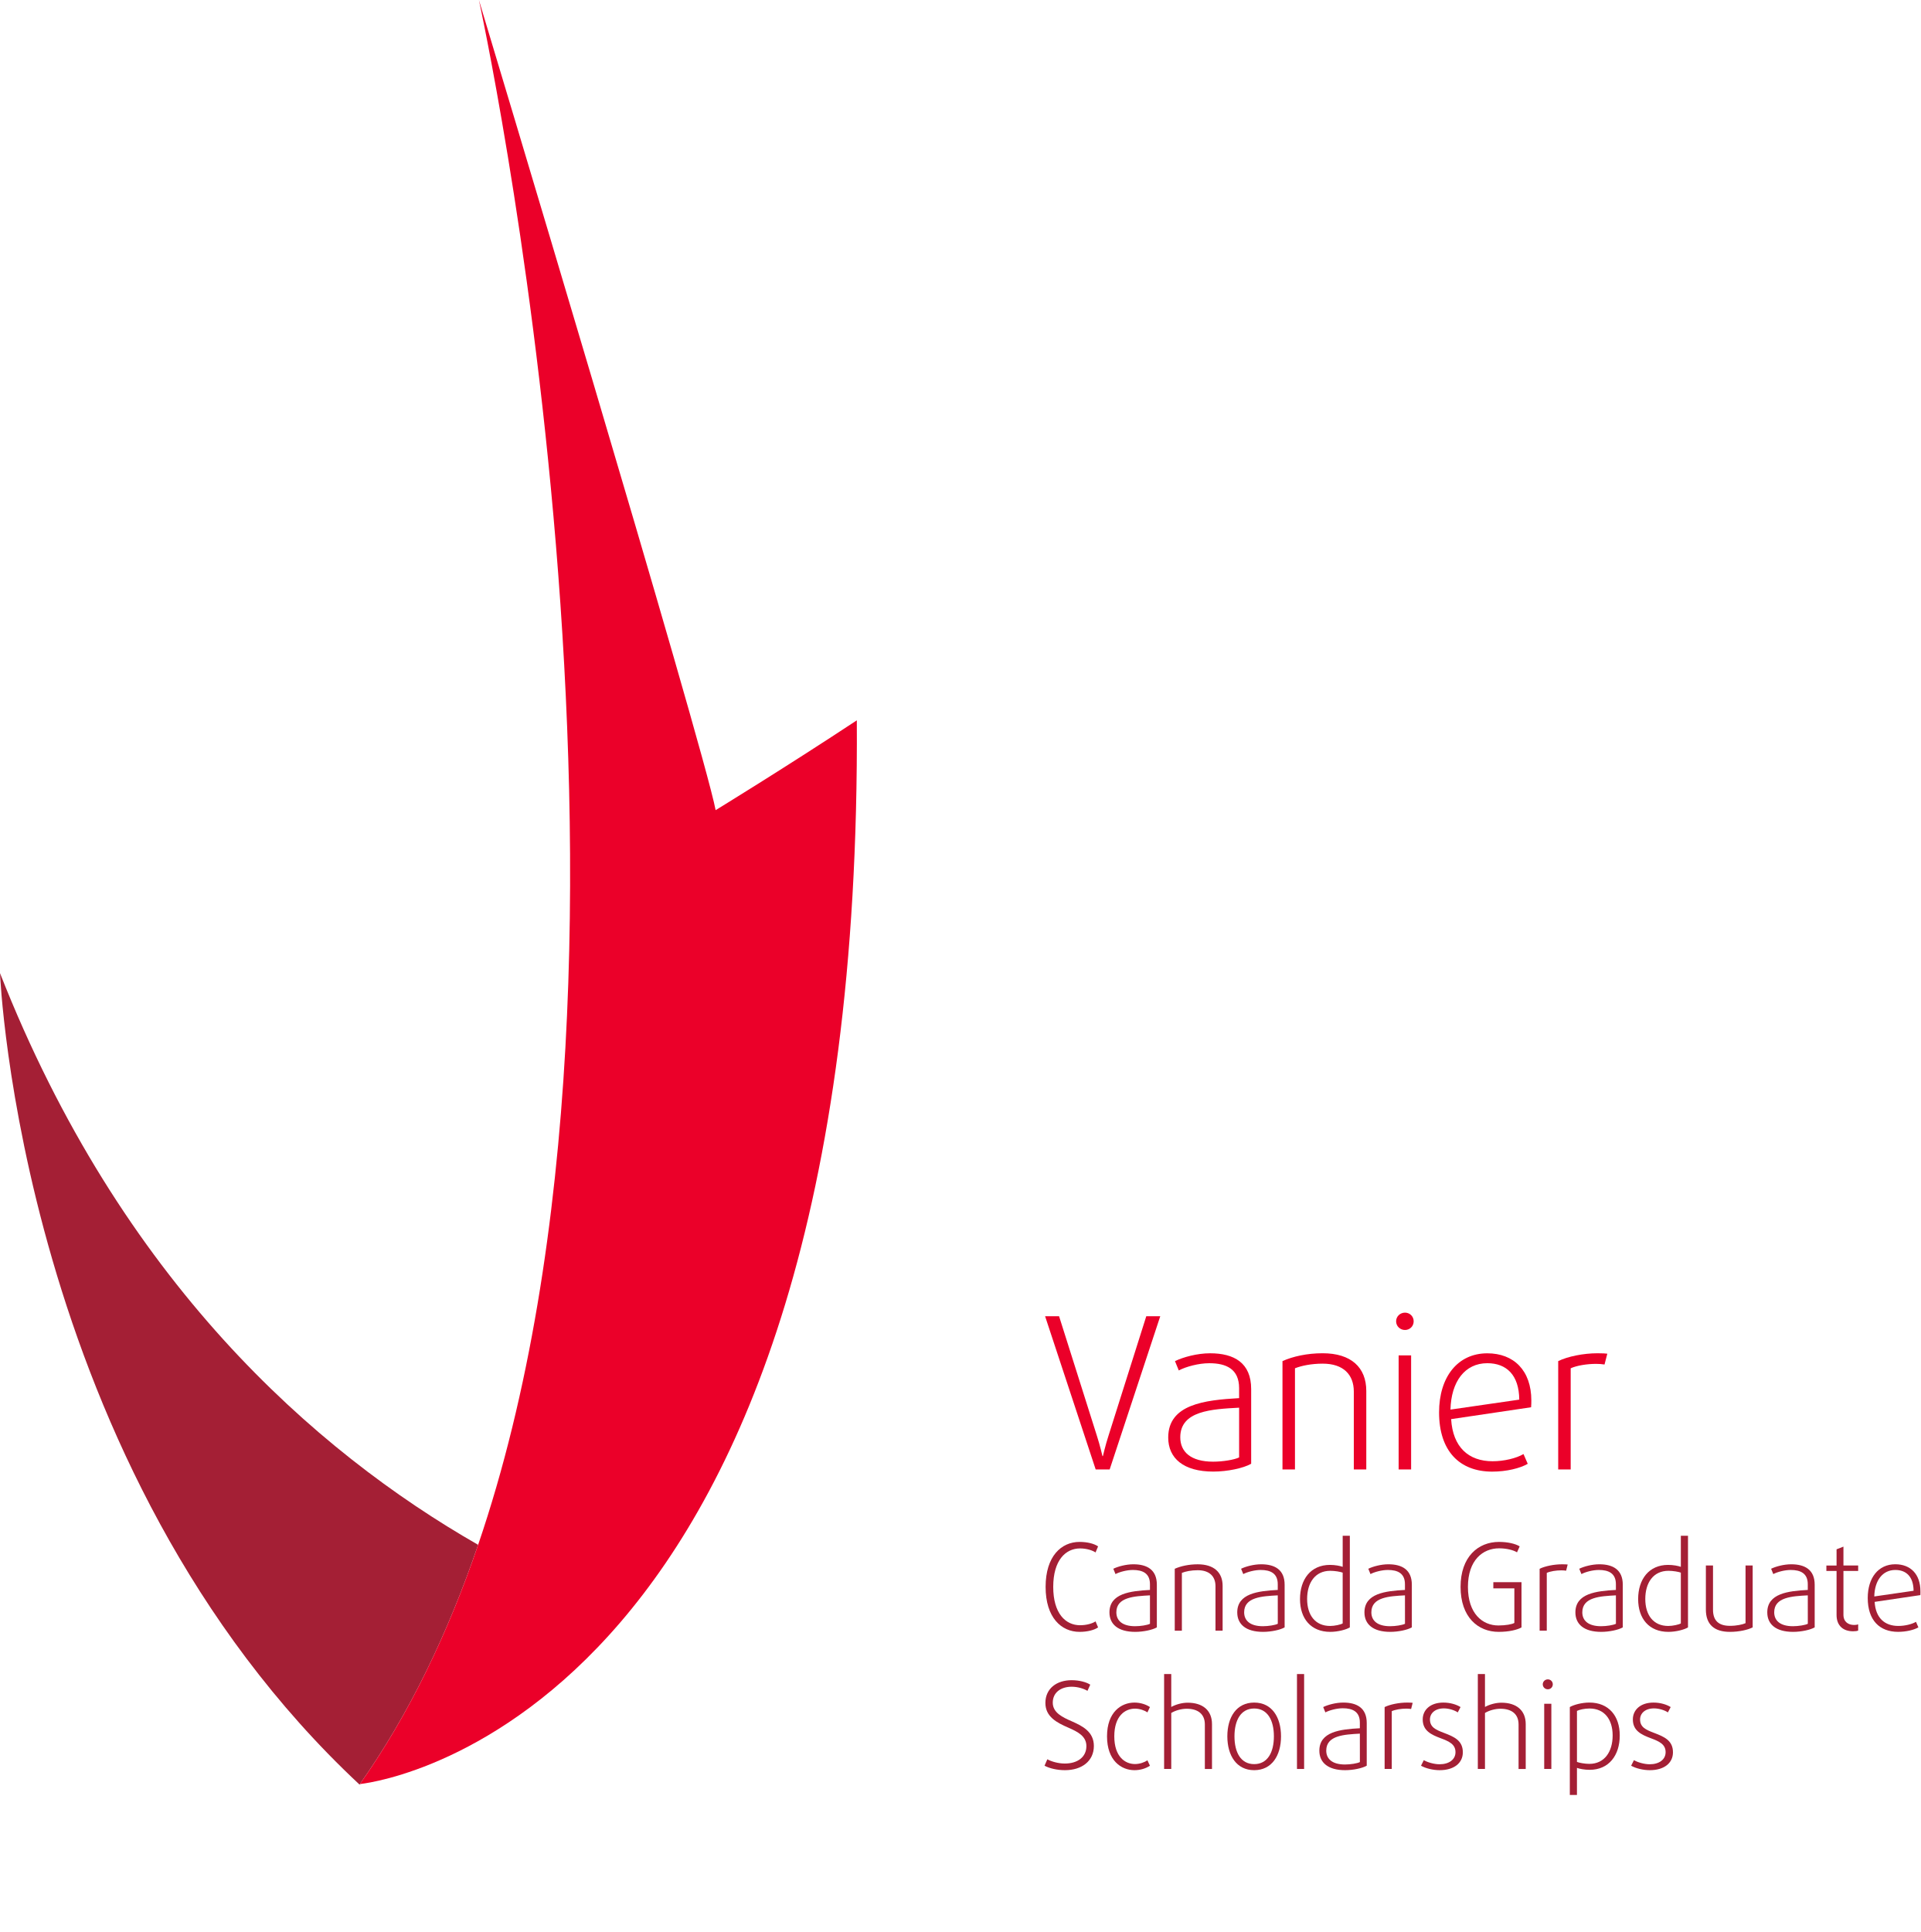
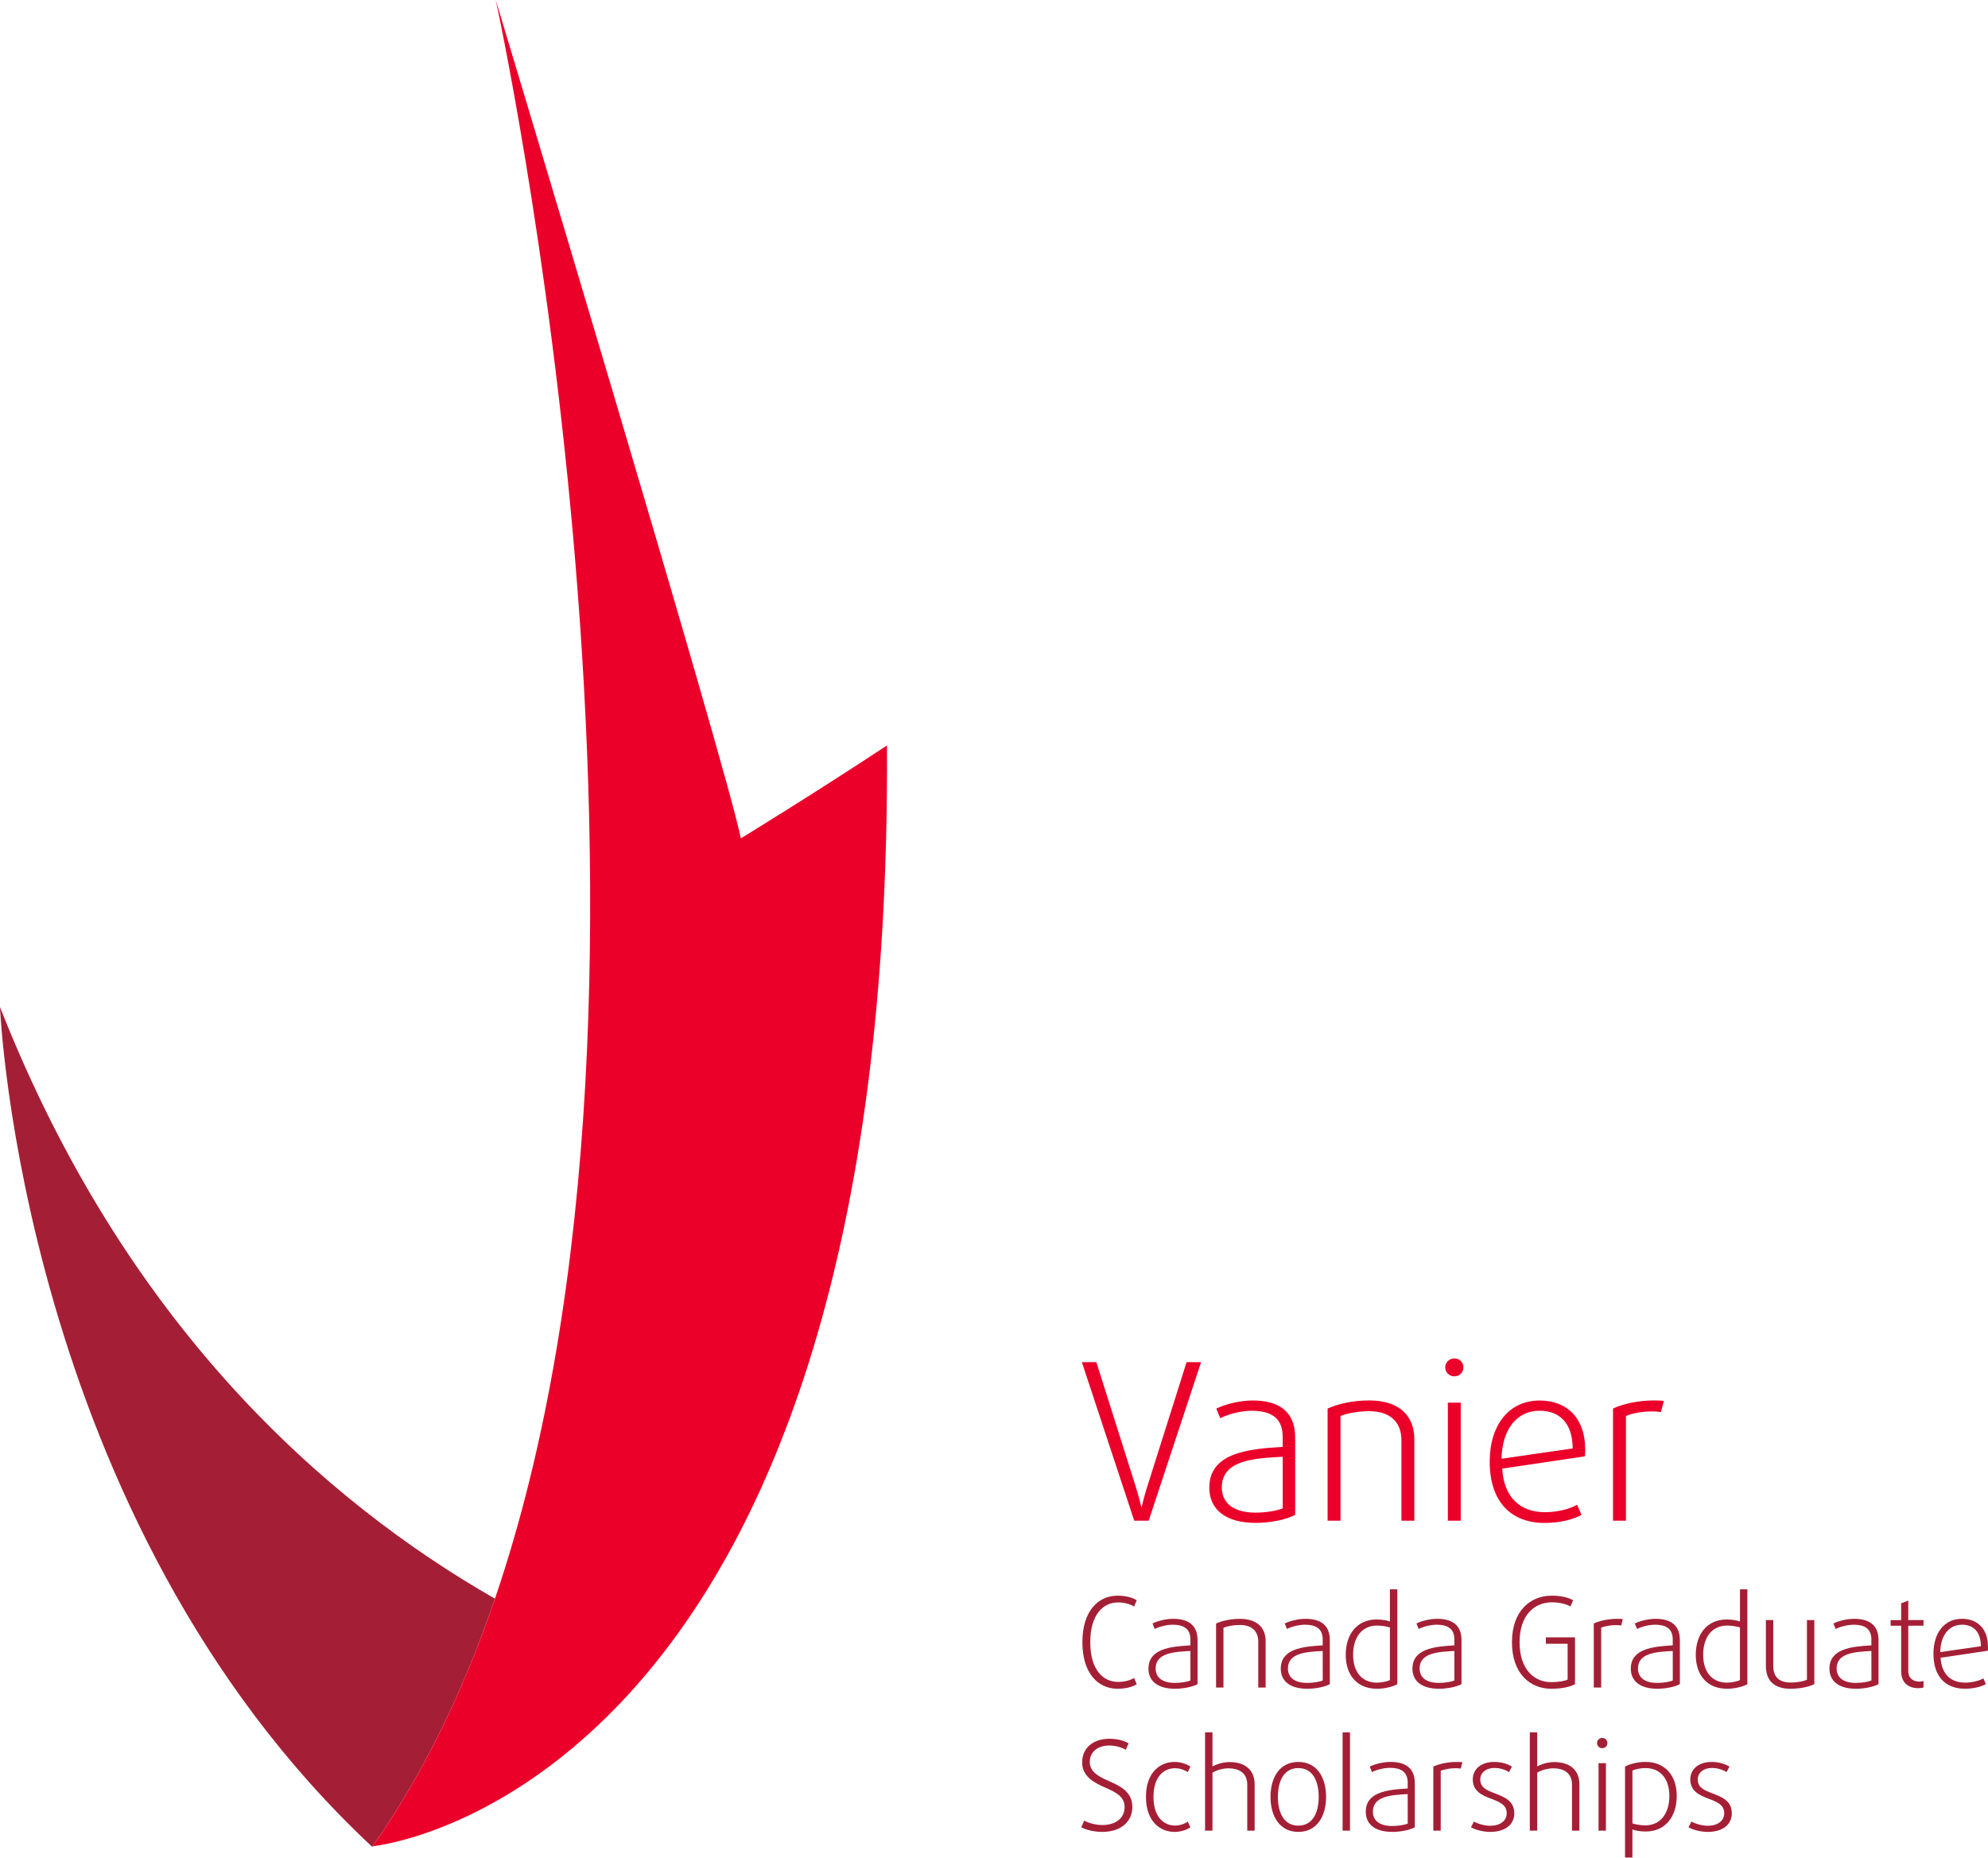
- <svg xmlns="http://www.w3.org/2000/svg" version="1.1" id="Layer_1" x="0px" y="0px" width="184.727px" height="185.82px" viewBox="0 0 184.727 185.82" style="enable-background:new 0 0 184.727 185.82;" xml:space="preserve">
-   <style type="text/css">
- 
- 	.st0{fill:#EB0029;}
- 	.st1{fill:#A41F35;}
- 
- </style>
+ <svg xmlns="http://www.w3.org/2000/svg" version="1.1" id="Layer_1" x="0px" y="0px" width="184.726px" height="172.64px" viewBox="0 0 184.726 172.64" enable-background="new 0 0 184.726 172.64" xml:space="preserve">
  <g>
-     <path class="st1" d="M45.99,148.58C30.259,139.573,11.632,123.186,0,93.596c0,0,1.917,47.521,34.573,78.037   c0.046-0.016,0.099-0.037,0.146-0.055c-0.062,0.008-0.103,0.012-0.103,0.012C39.372,164.852,43.099,157.055,45.99,148.58z" />
-     <path class="st0" d="M68.836,77.92C67.671,71.757,46.065,0,46.065,0s19.791,90.35-0.074,148.58   c-2.893,8.475-6.619,16.271-11.374,23.01c0,0,0.04-0.004,0.103-0.012c2.37-0.287,48.255-7.043,47.697-102.296   C75.403,73.909,68.836,77.92,68.836,77.92z" />
+     <path fill="#A41F35" d="M45.99,148.58C30.259,139.573,11.632,123.186,0,93.596c0,0,1.917,47.521,34.573,78.036   c0.046-0.016,0.099-0.036,0.146-0.055c-0.062,0.008-0.103,0.012-0.103,0.012C39.372,164.852,43.099,157.055,45.99,148.58z" />
+     <path fill="#EB0029" d="M68.836,77.92C67.671,71.757,46.065,0,46.065,0s19.791,90.351-0.073,148.58   c-2.894,8.476-6.619,16.271-11.374,23.01c0,0,0.04-0.004,0.103-0.012c2.37-0.287,48.255-7.043,47.697-102.296   C75.403,73.909,68.836,77.92,68.836,77.92z" />
  </g>
  <g>
-     <path class="st0" d="M106.737,141.334h-1.344l-4.866-14.738h1.345l3.645,11.523c0.284,0.875,0.529,1.932,0.529,1.932h0.041   c0,0,0.244-1.057,0.529-1.932l3.644-11.523h1.344L106.737,141.334z" />
-     <path class="st0" d="M116.706,141.537c-2.869,0-4.336-1.281-4.336-3.275c0-3.197,3.502-3.604,6.819-3.789v-0.955   c0-1.852-1.241-2.403-2.87-2.403c-1.019,0-2.238,0.327-2.933,0.694l-0.366-0.896c0.794-0.388,2.139-0.754,3.38-0.754   c2.302,0,3.949,0.916,3.949,3.438v7.188C119.597,141.213,118.07,141.537,116.706,141.537z M119.19,135.391   c-2.626,0.144-5.66,0.285-5.66,2.851c0,1.403,1.02,2.342,3.156,2.342c0.938,0,2.057-0.185,2.504-0.408V135.391z" />
-     <path class="st0" d="M130.222,141.334v-7.49c0-1.629-0.998-2.688-2.993-2.688c-1.099,0-2.056,0.202-2.667,0.446v9.73h-1.201   v-10.422c0.998-0.449,2.362-0.754,3.868-0.754c2.729,0,4.193,1.362,4.193,3.625v7.551L130.222,141.334L130.222,141.334z" />
-     <path class="st0" d="M135.145,127.918c-0.469,0-0.854-0.365-0.854-0.834s0.386-0.834,0.854-0.834s0.835,0.365,0.835,0.834   S135.613,127.918,135.145,127.918z M134.534,141.334v-10.972h1.2v10.972H134.534z" />
-     <path class="st0" d="M147.276,135.35l-7.693,1.142c0.162,2.688,1.669,4.051,3.989,4.051c1.1,0,2.279-0.285,2.973-0.691l0.407,0.937   c-0.732,0.428-2.036,0.752-3.42,0.752c-3.137,0-5.109-1.976-5.109-5.699c0-3.379,1.771-5.68,4.641-5.68   c2.545,0,4.234,1.649,4.234,4.541C147.297,134.902,147.297,135.105,147.276,135.35z M143.062,131.113   c-2.158,0-3.479,1.773-3.542,4.462l6.616-0.959C146.117,132.234,144.896,131.113,143.062,131.113z" />
-     <path class="st0" d="M154.338,131.238c-0.244-0.04-0.528-0.061-0.813-0.061c-0.876,0-1.873,0.162-2.442,0.426v9.73h-1.201v-10.422   c0.917-0.449,2.423-0.754,3.786-0.754c0.448,0,0.835,0.02,0.938,0.041L154.338,131.238z" />
+     <path fill="#EB0029" d="M106.737,141.334h-1.344l-4.866-14.737h1.346l3.645,11.522c0.284,0.875,0.529,1.932,0.529,1.932h0.041   c0,0,0.244-1.057,0.529-1.932l3.644-11.522h1.344L106.737,141.334z" />
+     <path fill="#EB0029" d="M116.706,141.537c-2.869,0-4.336-1.281-4.336-3.274c0-3.197,3.502-3.604,6.818-3.789v-0.955   c0-1.853-1.24-2.403-2.87-2.403c-1.019,0-2.237,0.327-2.933,0.694l-0.366-0.896c0.794-0.388,2.14-0.754,3.38-0.754   c2.303,0,3.949,0.916,3.949,3.438v7.188C119.597,141.213,118.07,141.537,116.706,141.537z M119.19,135.391   c-2.626,0.144-5.66,0.284-5.66,2.851c0,1.403,1.021,2.342,3.156,2.342c0.938,0,2.058-0.185,2.504-0.408V135.391z" />
+     <path fill="#EB0029" d="M130.222,141.334v-7.49c0-1.629-0.998-2.688-2.993-2.688c-1.099,0-2.056,0.202-2.667,0.446v9.729h-1.201   V130.91c0.998-0.449,2.362-0.754,3.868-0.754c2.729,0,4.193,1.362,4.193,3.625v7.551L130.222,141.334L130.222,141.334z" />
+     <path fill="#EB0029" d="M135.145,127.918c-0.469,0-0.854-0.364-0.854-0.834c0-0.469,0.386-0.834,0.854-0.834   s0.835,0.365,0.835,0.834C135.98,127.553,135.613,127.918,135.145,127.918z M134.534,141.334v-10.972h1.199v10.972H134.534z" />
+     <path fill="#EB0029" d="M147.276,135.35l-7.692,1.142c0.162,2.688,1.669,4.051,3.988,4.051c1.101,0,2.279-0.285,2.974-0.69   l0.407,0.937c-0.732,0.428-2.036,0.752-3.42,0.752c-3.138,0-5.109-1.976-5.109-5.699c0-3.379,1.771-5.68,4.641-5.68   c2.545,0,4.234,1.649,4.234,4.541C147.297,134.902,147.297,135.105,147.276,135.35z M143.062,131.113   c-2.158,0-3.479,1.772-3.542,4.462l6.616-0.959C146.117,132.234,144.896,131.113,143.062,131.113z" />
+     <path fill="#EB0029" d="M154.338,131.238c-0.244-0.04-0.528-0.062-0.813-0.062c-0.876,0-1.873,0.162-2.441,0.427v9.729h-1.201   v-10.422c0.917-0.449,2.423-0.754,3.786-0.754c0.448,0,0.835,0.02,0.938,0.041L154.338,131.238z" />
  </g>
  <g>
    <g>
-       <path class="st1" d="M103.845,156.953c-1.757,0-3.269-1.371-3.269-4.324c0-2.955,1.512-4.328,3.269-4.328    c0.756,0,1.407,0.174,1.779,0.43l-0.244,0.584c-0.29-0.198-0.849-0.387-1.489-0.387c-1.395,0-2.582,1.141-2.582,3.701    c0,2.557,1.188,3.686,2.582,3.686c0.641,0,1.199-0.174,1.489-0.371l0.244,0.58C105.252,156.779,104.601,156.953,103.845,156.953z" />
-       <path class="st1" d="M109.194,156.953c-1.641,0-2.477-0.73-2.477-1.871c0-1.826,2-2.06,3.896-2.162v-0.549    c0-1.058-0.71-1.371-1.64-1.371c-0.582,0-1.279,0.186-1.675,0.395l-0.209-0.512c0.454-0.221,1.221-0.43,1.931-0.43    c1.314,0,2.256,0.522,2.256,1.965v4.104C110.847,156.768,109.974,156.953,109.194,156.953z M110.613,153.441    c-1.501,0.082-3.232,0.164-3.232,1.629c0,0.804,0.582,1.339,1.803,1.339c0.535,0,1.175-0.105,1.431-0.232L110.613,153.441    L110.613,153.441z" />
-       <path class="st1" d="M116.917,156.838v-4.279c0-0.93-0.569-1.535-1.709-1.535c-0.629,0-1.176,0.115-1.524,0.256v5.56h-0.686    v-5.955c0.568-0.254,1.349-0.43,2.21-0.43c1.558,0,2.395,0.778,2.395,2.069v4.314H116.917z" />
-       <path class="st1" d="M121.487,156.953c-1.641,0-2.477-0.73-2.477-1.871c0-1.826,2-2.06,3.896-2.162v-0.549    c0-1.058-0.712-1.371-1.642-1.371c-0.581,0-1.279,0.186-1.675,0.395l-0.21-0.512c0.453-0.221,1.221-0.43,1.932-0.43    c1.313,0,2.256,0.522,2.256,1.965v4.104C123.14,156.768,122.267,156.953,121.487,156.953z M122.907,153.441    c-1.501,0.082-3.233,0.164-3.233,1.629c0,0.804,0.581,1.339,1.802,1.339c0.535,0,1.176-0.105,1.433-0.232L122.907,153.441    L122.907,153.441z" />
-       <path class="st1" d="M127.953,156.953c-1.85,0-2.907-1.269-2.907-3.15c0-1.906,1.034-3.291,2.884-3.291    c0.488,0,0.979,0.094,1.222,0.187v-2.988h0.688v8.813C129.501,156.732,128.709,156.953,127.953,156.953z M129.151,151.256    c-0.209-0.082-0.756-0.176-1.187-0.176c-1.465,0-2.233,1.151-2.233,2.711c0,1.549,0.779,2.594,2.21,2.594    c0.442,0,1.014-0.129,1.21-0.244V151.256z" />
-       <path class="st1" d="M133.723,156.953c-1.641,0-2.478-0.73-2.478-1.871c0-1.826,2-2.06,3.896-2.162v-0.549    c0-1.058-0.71-1.371-1.64-1.371c-0.582,0-1.28,0.186-1.676,0.395l-0.209-0.512c0.452-0.221,1.221-0.43,1.931-0.43    c1.313,0,2.256,0.522,2.256,1.965v4.104C135.374,156.768,134.502,156.953,133.723,156.953z M135.142,153.441    c-1.5,0.082-3.232,0.164-3.232,1.629c0,0.804,0.581,1.339,1.803,1.339c0.535,0,1.174-0.105,1.431-0.232L135.142,153.441    L135.142,153.441z" />
-       <path class="st1" d="M144.154,156.953c-2,0-3.663-1.429-3.663-4.324c0-2.896,1.688-4.328,3.698-4.328    c0.837,0,1.582,0.174,1.988,0.43l-0.256,0.572c-0.338-0.209-0.989-0.385-1.721-0.385c-1.582,0-3.001,1.149-3.001,3.711    c0,2.567,1.396,3.709,2.931,3.709c0.697,0,1.326-0.115,1.535-0.244v-3.326h-2.023v-0.594h2.71v4.35    C145.945,156.756,145.166,156.953,144.154,156.953z" />
-       <path class="st1" d="M150.644,151.07c-0.14-0.022-0.303-0.034-0.465-0.034c-0.5,0-1.07,0.092-1.396,0.243v5.56h-0.688v-5.955    c0.523-0.254,1.384-0.43,2.163-0.43c0.256,0,0.477,0.012,0.535,0.022L150.644,151.07z" />
-       <path class="st1" d="M154.014,156.953c-1.64,0-2.478-0.73-2.478-1.871c0-1.826,2-2.06,3.896-2.162v-0.549    c0-1.058-0.71-1.371-1.64-1.371c-0.582,0-1.28,0.186-1.676,0.395l-0.209-0.512c0.452-0.221,1.222-0.43,1.931-0.43    c1.313,0,2.256,0.522,2.256,1.965v4.104C155.665,156.768,154.793,156.953,154.014,156.953z M155.433,153.441    c-1.5,0.082-3.232,0.164-3.232,1.629c0,0.804,0.58,1.339,1.803,1.339c0.535,0,1.174-0.105,1.431-0.232L155.433,153.441    L155.433,153.441z" />
-       <path class="st1" d="M160.479,156.953c-1.85,0-2.907-1.269-2.907-3.15c0-1.906,1.035-3.291,2.885-3.291    c0.488,0,0.977,0.094,1.222,0.187v-2.988h0.688v8.813C162.027,156.732,161.235,156.953,160.479,156.953z M161.678,151.256    c-0.209-0.082-0.756-0.176-1.187-0.176c-1.466,0-2.232,1.151-2.232,2.711c0,1.549,0.779,2.594,2.209,2.594    c0.442,0,1.013-0.129,1.21-0.244V151.256L161.678,151.256z" />
-       <path class="st1" d="M166.399,156.953c-1.477,0-2.312-0.687-2.312-2.14v-4.244h0.686v4.257c0,1.047,0.548,1.547,1.628,1.547    c0.652,0,1.222-0.129,1.501-0.256v-5.548h0.686v5.953C168.133,156.756,167.296,156.953,166.399,156.953z" />
-       <path class="st1" d="M172.471,156.953c-1.642,0-2.478-0.73-2.478-1.871c0-1.826,2.002-2.06,3.896-2.162v-0.549    c0-1.058-0.711-1.371-1.642-1.371c-0.58,0-1.277,0.186-1.676,0.395l-0.209-0.512c0.455-0.221,1.224-0.43,1.933-0.43    c1.313,0,2.258,0.522,2.258,1.965v4.104C174.122,156.768,173.249,156.953,172.471,156.953z M173.89,153.441    c-1.5,0.082-3.231,0.164-3.231,1.629c0,0.804,0.579,1.339,1.801,1.339c0.535,0,1.176-0.105,1.432-0.232L173.89,153.441    L173.89,153.441z" />
-       <path class="st1" d="M178.251,156.898c-0.932,0-1.594-0.514-1.594-1.571v-4.232h-0.979v-0.523h0.979v-1.559l0.662-0.258v1.815    h1.417v0.523h-1.417v4.209c0,0.699,0.478,0.988,1.035,0.988c0.14,0,0.29-0.023,0.382-0.058v0.593    C178.633,156.875,178.471,156.898,178.251,156.898z" />
-       <path class="st1" d="M184.716,153.418l-4.396,0.651c0.093,1.535,0.954,2.314,2.279,2.314c0.627,0,1.302-0.162,1.698-0.396    l0.231,0.533c-0.418,0.244-1.161,0.431-1.953,0.431c-1.79,0-2.919-1.127-2.919-3.257c0-1.93,1.011-3.243,2.651-3.243    c1.453,0,2.417,0.94,2.417,2.594C184.727,153.164,184.727,153.279,184.716,153.418z M182.31,151c-1.232,0-1.989,1.012-2.024,2.547    l3.78-0.547C184.053,151.639,183.354,151,182.31,151z" />
-       <path class="st1" d="M102.438,170.256c-0.756,0-1.487-0.174-1.965-0.43l0.269-0.617c0.383,0.211,1.034,0.408,1.686,0.408    c1.199,0,2.071-0.605,2.071-1.677c0-0.965-0.85-1.385-1.723-1.768c-1.104-0.478-2.221-1.045-2.221-2.383    c0-1.373,1.071-2.188,2.524-2.188c0.744,0,1.419,0.187,1.792,0.431l-0.269,0.594c-0.326-0.199-0.919-0.396-1.512-0.396    c-1.059,0-1.826,0.56-1.826,1.535c0,0.967,0.954,1.408,1.837,1.793c1.023,0.453,2.117,0.998,2.117,2.373    C105.217,169.383,104.054,170.256,102.438,170.256z" />
-       <path class="st1" d="M109.124,170.256c-1.268,0-2.64-0.92-2.64-3.256c0-2.338,1.372-3.246,2.64-3.246    c0.582,0,1.129,0.186,1.488,0.432l-0.243,0.513c-0.303-0.21-0.757-0.361-1.197-0.361c-0.953,0-1.989,0.697-1.989,2.664    c0,1.965,1.046,2.664,1.989,2.664c0.44,0,0.896-0.152,1.197-0.361l0.243,0.523C110.229,170.082,109.706,170.256,109.124,170.256z" />
-       <path class="st1" d="M115.894,170.139v-4.279c0-1.022-0.686-1.512-1.745-1.512c-0.511,0-1.093,0.162-1.487,0.406v5.385h-0.687    v-9.129h0.687v3.164c0.431-0.234,1.022-0.408,1.581-0.408c1.432,0,2.338,0.724,2.338,2.062v4.312H115.894z" />
-       <path class="st1" d="M120.639,170.256c-1.698,0-2.582-1.408-2.582-3.256c0-1.849,0.884-3.246,2.582-3.246s2.581,1.397,2.581,3.246    C123.22,168.848,122.337,170.256,120.639,170.256z M120.639,164.324c-1.291,0-1.896,1.141-1.896,2.676s0.604,2.674,1.896,2.674    s1.896-1.139,1.896-2.674S121.93,164.324,120.639,164.324z" />
-       <path class="st1" d="M124.755,170.139v-9.129h0.687v9.129H124.755z" />
-       <path class="st1" d="M129.385,170.256c-1.641,0-2.478-0.732-2.478-1.873c0-1.826,2-2.059,3.896-2.16v-0.549    c0-1.059-0.711-1.373-1.641-1.373c-0.581,0-1.279,0.188-1.676,0.396l-0.209-0.512c0.453-0.221,1.222-0.432,1.932-0.432    c1.313,0,2.256,0.522,2.256,1.967v4.105C131.036,170.07,130.164,170.256,129.385,170.256z M130.804,166.742    c-1.501,0.084-3.233,0.166-3.233,1.631c0,0.803,0.581,1.336,1.804,1.336c0.534,0,1.174-0.104,1.431-0.232L130.804,166.742    L130.804,166.742z" />
-       <path class="st1" d="M135.734,164.371c-0.14-0.023-0.303-0.035-0.465-0.035c-0.501,0-1.069,0.094-1.396,0.244v5.559h-0.687v-5.953    c0.523-0.256,1.384-0.432,2.163-0.432c0.256,0,0.478,0.012,0.535,0.024L135.734,164.371z" />
-       <path class="st1" d="M138.476,170.256c-0.628,0-1.349-0.174-1.79-0.43l0.268-0.535c0.35,0.209,1,0.396,1.512,0.396    c0.919,0,1.536-0.455,1.536-1.164c0-0.756-0.605-1.035-1.42-1.338c-0.931-0.348-1.732-0.731-1.732-1.812    c0-0.908,0.721-1.619,1.988-1.619c0.664,0,1.257,0.186,1.651,0.432l-0.268,0.513c-0.291-0.199-0.826-0.386-1.337-0.386    c-0.85,0-1.338,0.478-1.338,1.062c0,0.754,0.569,0.998,1.338,1.291c0.977,0.371,1.825,0.729,1.825,1.871    C140.709,169.57,139.86,170.256,138.476,170.256z" />
-       <path class="st1" d="M146.07,170.139v-4.279c0-1.022-0.686-1.512-1.743-1.512c-0.513,0-1.094,0.162-1.489,0.406v5.385h-0.687    v-9.129h0.687v3.164c0.431-0.234,1.023-0.408,1.582-0.408c1.431,0,2.338,0.724,2.338,2.062v4.312H146.07z" />
-       <path class="st1" d="M148.885,162.477c-0.268,0-0.488-0.211-0.488-0.477c0-0.269,0.222-0.479,0.488-0.479s0.477,0.211,0.477,0.479    C149.361,162.266,149.152,162.477,148.885,162.477z M148.536,170.139v-6.268h0.687v6.268H148.536z" />
-       <path class="st1" d="M152.908,170.221c-0.488,0-0.978-0.092-1.222-0.186v2.604h-0.686v-8.455c0.383-0.221,1.162-0.432,1.883-0.432    c1.85,0,2.92,1.279,2.92,3.164C155.805,168.826,154.758,170.221,152.908,170.221z M152.896,164.324    c-0.477,0-0.987,0.116-1.209,0.231v4.908c0.209,0.082,0.756,0.186,1.188,0.186c1.466,0,2.244-1.174,2.244-2.731    C155.118,165.373,154.328,164.324,152.896,164.324z" />
-       <path class="st1" d="M158.689,170.256c-0.628,0-1.35-0.174-1.791-0.43l0.269-0.535c0.349,0.209,1,0.396,1.512,0.396    c0.919,0,1.535-0.455,1.535-1.164c0-0.756-0.604-1.035-1.419-1.338c-0.932-0.348-1.732-0.731-1.732-1.812    c0-0.908,0.721-1.619,1.988-1.619c0.663,0,1.256,0.186,1.651,0.432l-0.269,0.513c-0.291-0.199-0.825-0.386-1.338-0.386    c-0.849,0-1.337,0.478-1.337,1.062c0,0.754,0.569,0.998,1.337,1.291c0.979,0.371,1.826,0.729,1.826,1.871    C160.922,169.57,160.073,170.256,158.689,170.256z" />
+       <path fill="#A41F35" d="M103.845,156.953c-1.757,0-3.269-1.371-3.269-4.324c0-2.955,1.512-4.328,3.269-4.328    c0.756,0,1.407,0.175,1.779,0.431l-0.244,0.584c-0.29-0.198-0.85-0.388-1.489-0.388c-1.395,0-2.582,1.142-2.582,3.701    c0,2.558,1.188,3.687,2.582,3.687c0.642,0,1.199-0.174,1.489-0.371l0.244,0.58C105.252,156.779,104.601,156.953,103.845,156.953z" />
+       <path fill="#A41F35" d="M109.194,156.953c-1.641,0-2.477-0.729-2.477-1.871c0-1.826,2-2.06,3.896-2.162v-0.549    c0-1.058-0.71-1.371-1.64-1.371c-0.582,0-1.279,0.187-1.675,0.396l-0.209-0.513c0.454-0.221,1.221-0.43,1.931-0.43    c1.314,0,2.256,0.522,2.256,1.965v4.104C110.847,156.768,109.974,156.953,109.194,156.953z M110.613,153.441    c-1.501,0.082-3.231,0.164-3.231,1.629c0,0.804,0.582,1.339,1.803,1.339c0.535,0,1.175-0.104,1.432-0.232L110.613,153.441    L110.613,153.441z" />
+       <path fill="#A41F35" d="M116.917,156.838v-4.278c0-0.931-0.569-1.535-1.709-1.535c-0.629,0-1.176,0.115-1.524,0.256v5.56h-0.686    v-5.955c0.567-0.254,1.349-0.43,2.21-0.43c1.558,0,2.395,0.778,2.395,2.069v4.313H116.917L116.917,156.838z" />
+       <path fill="#A41F35" d="M121.487,156.953c-1.641,0-2.477-0.729-2.477-1.871c0-1.826,2-2.06,3.896-2.162v-0.549    c0-1.058-0.713-1.371-1.643-1.371c-0.581,0-1.279,0.187-1.675,0.396l-0.21-0.513c0.453-0.221,1.221-0.43,1.932-0.43    c1.313,0,2.256,0.522,2.256,1.965v4.104C123.14,156.768,122.267,156.953,121.487,156.953z M122.907,153.441    c-1.502,0.082-3.233,0.164-3.233,1.629c0,0.804,0.581,1.339,1.802,1.339c0.535,0,1.176-0.104,1.434-0.232L122.907,153.441    L122.907,153.441z" />
+       <path fill="#A41F35" d="M127.953,156.953c-1.851,0-2.907-1.269-2.907-3.149c0-1.906,1.034-3.291,2.884-3.291    c0.488,0,0.979,0.094,1.222,0.187v-2.988h0.688v8.813C129.501,156.732,128.709,156.953,127.953,156.953z M129.151,151.256    c-0.209-0.082-0.756-0.176-1.187-0.176c-1.465,0-2.233,1.151-2.233,2.711c0,1.549,0.779,2.594,2.21,2.594    c0.442,0,1.015-0.129,1.21-0.243V151.256z" />
+       <path fill="#A41F35" d="M133.723,156.953c-1.641,0-2.478-0.729-2.478-1.871c0-1.826,2-2.06,3.896-2.162v-0.549    c0-1.058-0.71-1.371-1.64-1.371c-0.582,0-1.28,0.187-1.676,0.396l-0.209-0.513c0.451-0.221,1.221-0.43,1.931-0.43    c1.312,0,2.256,0.522,2.256,1.965v4.104C135.374,156.768,134.502,156.953,133.723,156.953z M135.142,153.441    c-1.5,0.082-3.231,0.164-3.231,1.629c0,0.804,0.581,1.339,1.803,1.339c0.535,0,1.174-0.104,1.431-0.232L135.142,153.441    L135.142,153.441z" />
+       <path fill="#A41F35" d="M144.154,156.953c-2,0-3.662-1.429-3.662-4.324s1.688-4.328,3.697-4.328c0.837,0,1.582,0.175,1.988,0.431    l-0.256,0.571c-0.338-0.209-0.989-0.385-1.721-0.385c-1.582,0-3.001,1.149-3.001,3.711c0,2.567,1.396,3.709,2.931,3.709    c0.697,0,1.326-0.114,1.535-0.244v-3.325h-2.023v-0.595h2.71v4.351C145.945,156.756,145.166,156.953,144.154,156.953z" />
+       <path fill="#A41F35" d="M150.644,151.07c-0.14-0.022-0.303-0.034-0.465-0.034c-0.5,0-1.07,0.092-1.396,0.243v5.56h-0.688v-5.955    c0.523-0.254,1.384-0.43,2.163-0.43c0.256,0,0.477,0.012,0.535,0.022L150.644,151.07z" />
+       <path fill="#A41F35" d="M154.014,156.953c-1.64,0-2.478-0.729-2.478-1.871c0-1.826,2-2.06,3.896-2.162v-0.549    c0-1.058-0.71-1.371-1.64-1.371c-0.582,0-1.28,0.187-1.676,0.396l-0.209-0.513c0.451-0.221,1.222-0.43,1.931-0.43    c1.312,0,2.256,0.522,2.256,1.965v4.104C155.665,156.768,154.793,156.953,154.014,156.953z M155.433,153.441    c-1.5,0.082-3.231,0.164-3.231,1.629c0,0.804,0.58,1.339,1.803,1.339c0.535,0,1.174-0.104,1.431-0.232L155.433,153.441    L155.433,153.441z" />
+       <path fill="#A41F35" d="M160.479,156.953c-1.85,0-2.907-1.269-2.907-3.149c0-1.906,1.035-3.291,2.886-3.291    c0.487,0,0.977,0.094,1.222,0.187v-2.988h0.688v8.813C162.027,156.732,161.235,156.953,160.479,156.953z M161.678,151.256    c-0.209-0.082-0.756-0.176-1.187-0.176c-1.467,0-2.232,1.151-2.232,2.711c0,1.549,0.779,2.594,2.209,2.594    c0.442,0,1.013-0.129,1.21-0.243V151.256L161.678,151.256z" />
+       <path fill="#A41F35" d="M166.399,156.953c-1.477,0-2.312-0.687-2.312-2.14v-4.244h0.686v4.257c0,1.047,0.548,1.547,1.628,1.547    c0.652,0,1.223-0.129,1.501-0.256v-5.548h0.687v5.953C168.133,156.756,167.296,156.953,166.399,156.953z" />
+       <path fill="#A41F35" d="M172.471,156.953c-1.642,0-2.478-0.729-2.478-1.871c0-1.826,2.002-2.06,3.896-2.162v-0.549    c0-1.058-0.711-1.371-1.642-1.371c-0.58,0-1.277,0.187-1.677,0.396l-0.209-0.513c0.455-0.221,1.225-0.43,1.934-0.43    c1.312,0,2.258,0.522,2.258,1.965v4.104C174.122,156.768,173.249,156.953,172.471,156.953z M173.89,153.441    c-1.5,0.082-3.23,0.164-3.23,1.629c0,0.804,0.578,1.339,1.801,1.339c0.535,0,1.176-0.104,1.432-0.232L173.89,153.441    L173.89,153.441z" />
+       <path fill="#A41F35" d="M178.251,156.898c-0.933,0-1.594-0.515-1.594-1.571v-4.231h-0.979v-0.523h0.979v-1.559l0.661-0.259v1.815    h1.417v0.522h-1.417v4.209c0,0.699,0.479,0.988,1.035,0.988c0.141,0,0.29-0.022,0.382-0.058v0.593    C178.633,156.875,178.471,156.898,178.251,156.898z" />
+       <path fill="#A41F35" d="M184.716,153.418l-4.396,0.651c0.094,1.535,0.954,2.313,2.279,2.313c0.627,0,1.302-0.161,1.698-0.396    l0.23,0.533c-0.418,0.244-1.16,0.431-1.952,0.431c-1.79,0-2.919-1.127-2.919-3.257c0-1.93,1.011-3.243,2.65-3.243    c1.453,0,2.417,0.94,2.417,2.594C184.727,153.164,184.727,153.279,184.716,153.418z M182.31,151c-1.231,0-1.989,1.013-2.023,2.547    l3.779-0.547C184.053,151.639,183.354,151,182.31,151z" />
+       <path fill="#A41F35" d="M102.438,170.256c-0.756,0-1.486-0.174-1.965-0.43l0.27-0.617c0.383,0.211,1.033,0.408,1.686,0.408    c1.199,0,2.071-0.604,2.071-1.677c0-0.965-0.851-1.385-1.724-1.769c-1.104-0.478-2.221-1.045-2.221-2.383    c0-1.373,1.071-2.188,2.524-2.188c0.744,0,1.419,0.187,1.792,0.431l-0.27,0.594c-0.326-0.199-0.919-0.396-1.512-0.396    c-1.059,0-1.826,0.56-1.826,1.535c0,0.967,0.954,1.407,1.837,1.793c1.023,0.452,2.117,0.998,2.117,2.373    C105.217,169.383,104.054,170.256,102.438,170.256z" />
+       <path fill="#A41F35" d="M109.124,170.256c-1.269,0-2.641-0.92-2.641-3.256c0-2.338,1.372-3.246,2.641-3.246    c0.582,0,1.129,0.187,1.487,0.433l-0.242,0.513c-0.304-0.21-0.758-0.361-1.197-0.361c-0.953,0-1.989,0.697-1.989,2.664    c0,1.965,1.046,2.664,1.989,2.664c0.439,0,0.896-0.151,1.197-0.36l0.242,0.522C110.229,170.082,109.706,170.256,109.124,170.256z" />
+       <path fill="#A41F35" d="M115.894,170.139v-4.279c0-1.022-0.686-1.512-1.745-1.512c-0.511,0-1.093,0.161-1.486,0.405v5.386h-0.688    v-9.13h0.688v3.164c0.431-0.233,1.021-0.407,1.581-0.407c1.432,0,2.338,0.724,2.338,2.062v4.312L115.894,170.139L115.894,170.139z    " />
+       <path fill="#A41F35" d="M120.639,170.256c-1.698,0-2.582-1.407-2.582-3.256s0.884-3.246,2.582-3.246s2.581,1.397,2.581,3.246    S122.337,170.256,120.639,170.256z M120.639,164.324c-1.291,0-1.896,1.141-1.896,2.676s0.604,2.674,1.896,2.674    s1.896-1.139,1.896-2.674S121.93,164.324,120.639,164.324z" />
+       <path fill="#A41F35" d="M124.755,170.139v-9.13h0.687v9.13H124.755z" />
+       <path fill="#A41F35" d="M129.385,170.256c-1.641,0-2.478-0.731-2.478-1.873c0-1.825,2-2.059,3.896-2.159v-0.55    c0-1.059-0.711-1.373-1.641-1.373c-0.581,0-1.279,0.188-1.677,0.396l-0.209-0.512c0.453-0.222,1.223-0.433,1.933-0.433    c1.312,0,2.256,0.522,2.256,1.967v4.105C131.036,170.07,130.164,170.256,129.385,170.256z M130.804,166.742    c-1.501,0.084-3.233,0.166-3.233,1.631c0,0.803,0.581,1.336,1.805,1.336c0.534,0,1.174-0.104,1.431-0.231L130.804,166.742    L130.804,166.742z" />
+       <path fill="#A41F35" d="M135.734,164.371c-0.14-0.022-0.303-0.035-0.465-0.035c-0.501,0-1.068,0.095-1.396,0.244v5.56h-0.688    v-5.953c0.523-0.256,1.384-0.433,2.163-0.433c0.256,0,0.479,0.013,0.535,0.024L135.734,164.371z" />
+       <path fill="#A41F35" d="M138.476,170.256c-0.628,0-1.349-0.174-1.79-0.43l0.269-0.535c0.35,0.209,1,0.396,1.512,0.396    c0.919,0,1.536-0.455,1.536-1.164c0-0.756-0.605-1.035-1.42-1.338c-0.932-0.349-1.732-0.731-1.732-1.812    c0-0.908,0.721-1.619,1.988-1.619c0.664,0,1.257,0.187,1.651,0.433l-0.269,0.513c-0.291-0.199-0.826-0.386-1.337-0.386    c-0.85,0-1.338,0.478-1.338,1.062c0,0.754,0.569,0.998,1.338,1.291c0.977,0.371,1.825,0.729,1.825,1.871    C140.709,169.57,139.86,170.256,138.476,170.256z" />
+       <path fill="#A41F35" d="M146.07,170.139v-4.279c0-1.022-0.686-1.512-1.742-1.512c-0.514,0-1.095,0.161-1.489,0.405v5.386h-0.688    v-9.13h0.688v3.164c0.431-0.233,1.022-0.407,1.582-0.407c1.431,0,2.338,0.724,2.338,2.062v4.312L146.07,170.139L146.07,170.139z" />
+       <path fill="#A41F35" d="M148.885,162.477c-0.268,0-0.488-0.211-0.488-0.478c0-0.269,0.223-0.479,0.488-0.479    s0.477,0.211,0.477,0.479C149.361,162.266,149.152,162.477,148.885,162.477z M148.536,170.139v-6.269h0.687v6.269H148.536z" />
+       <path fill="#A41F35" d="M152.908,170.221c-0.488,0-0.979-0.093-1.223-0.187v2.604H151v-8.455c0.383-0.222,1.162-0.433,1.883-0.433    c1.85,0,2.92,1.279,2.92,3.164C155.805,168.826,154.758,170.221,152.908,170.221z M152.896,164.324    c-0.477,0-0.986,0.116-1.209,0.231v4.907c0.209,0.082,0.756,0.187,1.188,0.187c1.466,0,2.244-1.174,2.244-2.731    C155.118,165.373,154.328,164.324,152.896,164.324z" />
+       <path fill="#A41F35" d="M158.689,170.256c-0.628,0-1.35-0.174-1.791-0.43l0.27-0.535c0.349,0.209,1,0.396,1.512,0.396    c0.919,0,1.535-0.455,1.535-1.164c0-0.756-0.604-1.035-1.419-1.338c-0.933-0.349-1.732-0.731-1.732-1.812    c0-0.908,0.722-1.619,1.988-1.619c0.663,0,1.256,0.187,1.651,0.433l-0.27,0.513c-0.291-0.199-0.825-0.386-1.338-0.386    c-0.849,0-1.337,0.478-1.337,1.062c0,0.754,0.569,0.998,1.337,1.291c0.979,0.371,1.826,0.729,1.826,1.871    C160.922,169.57,160.073,170.256,158.689,170.256z" />
    </g>
  </g>
</svg>
